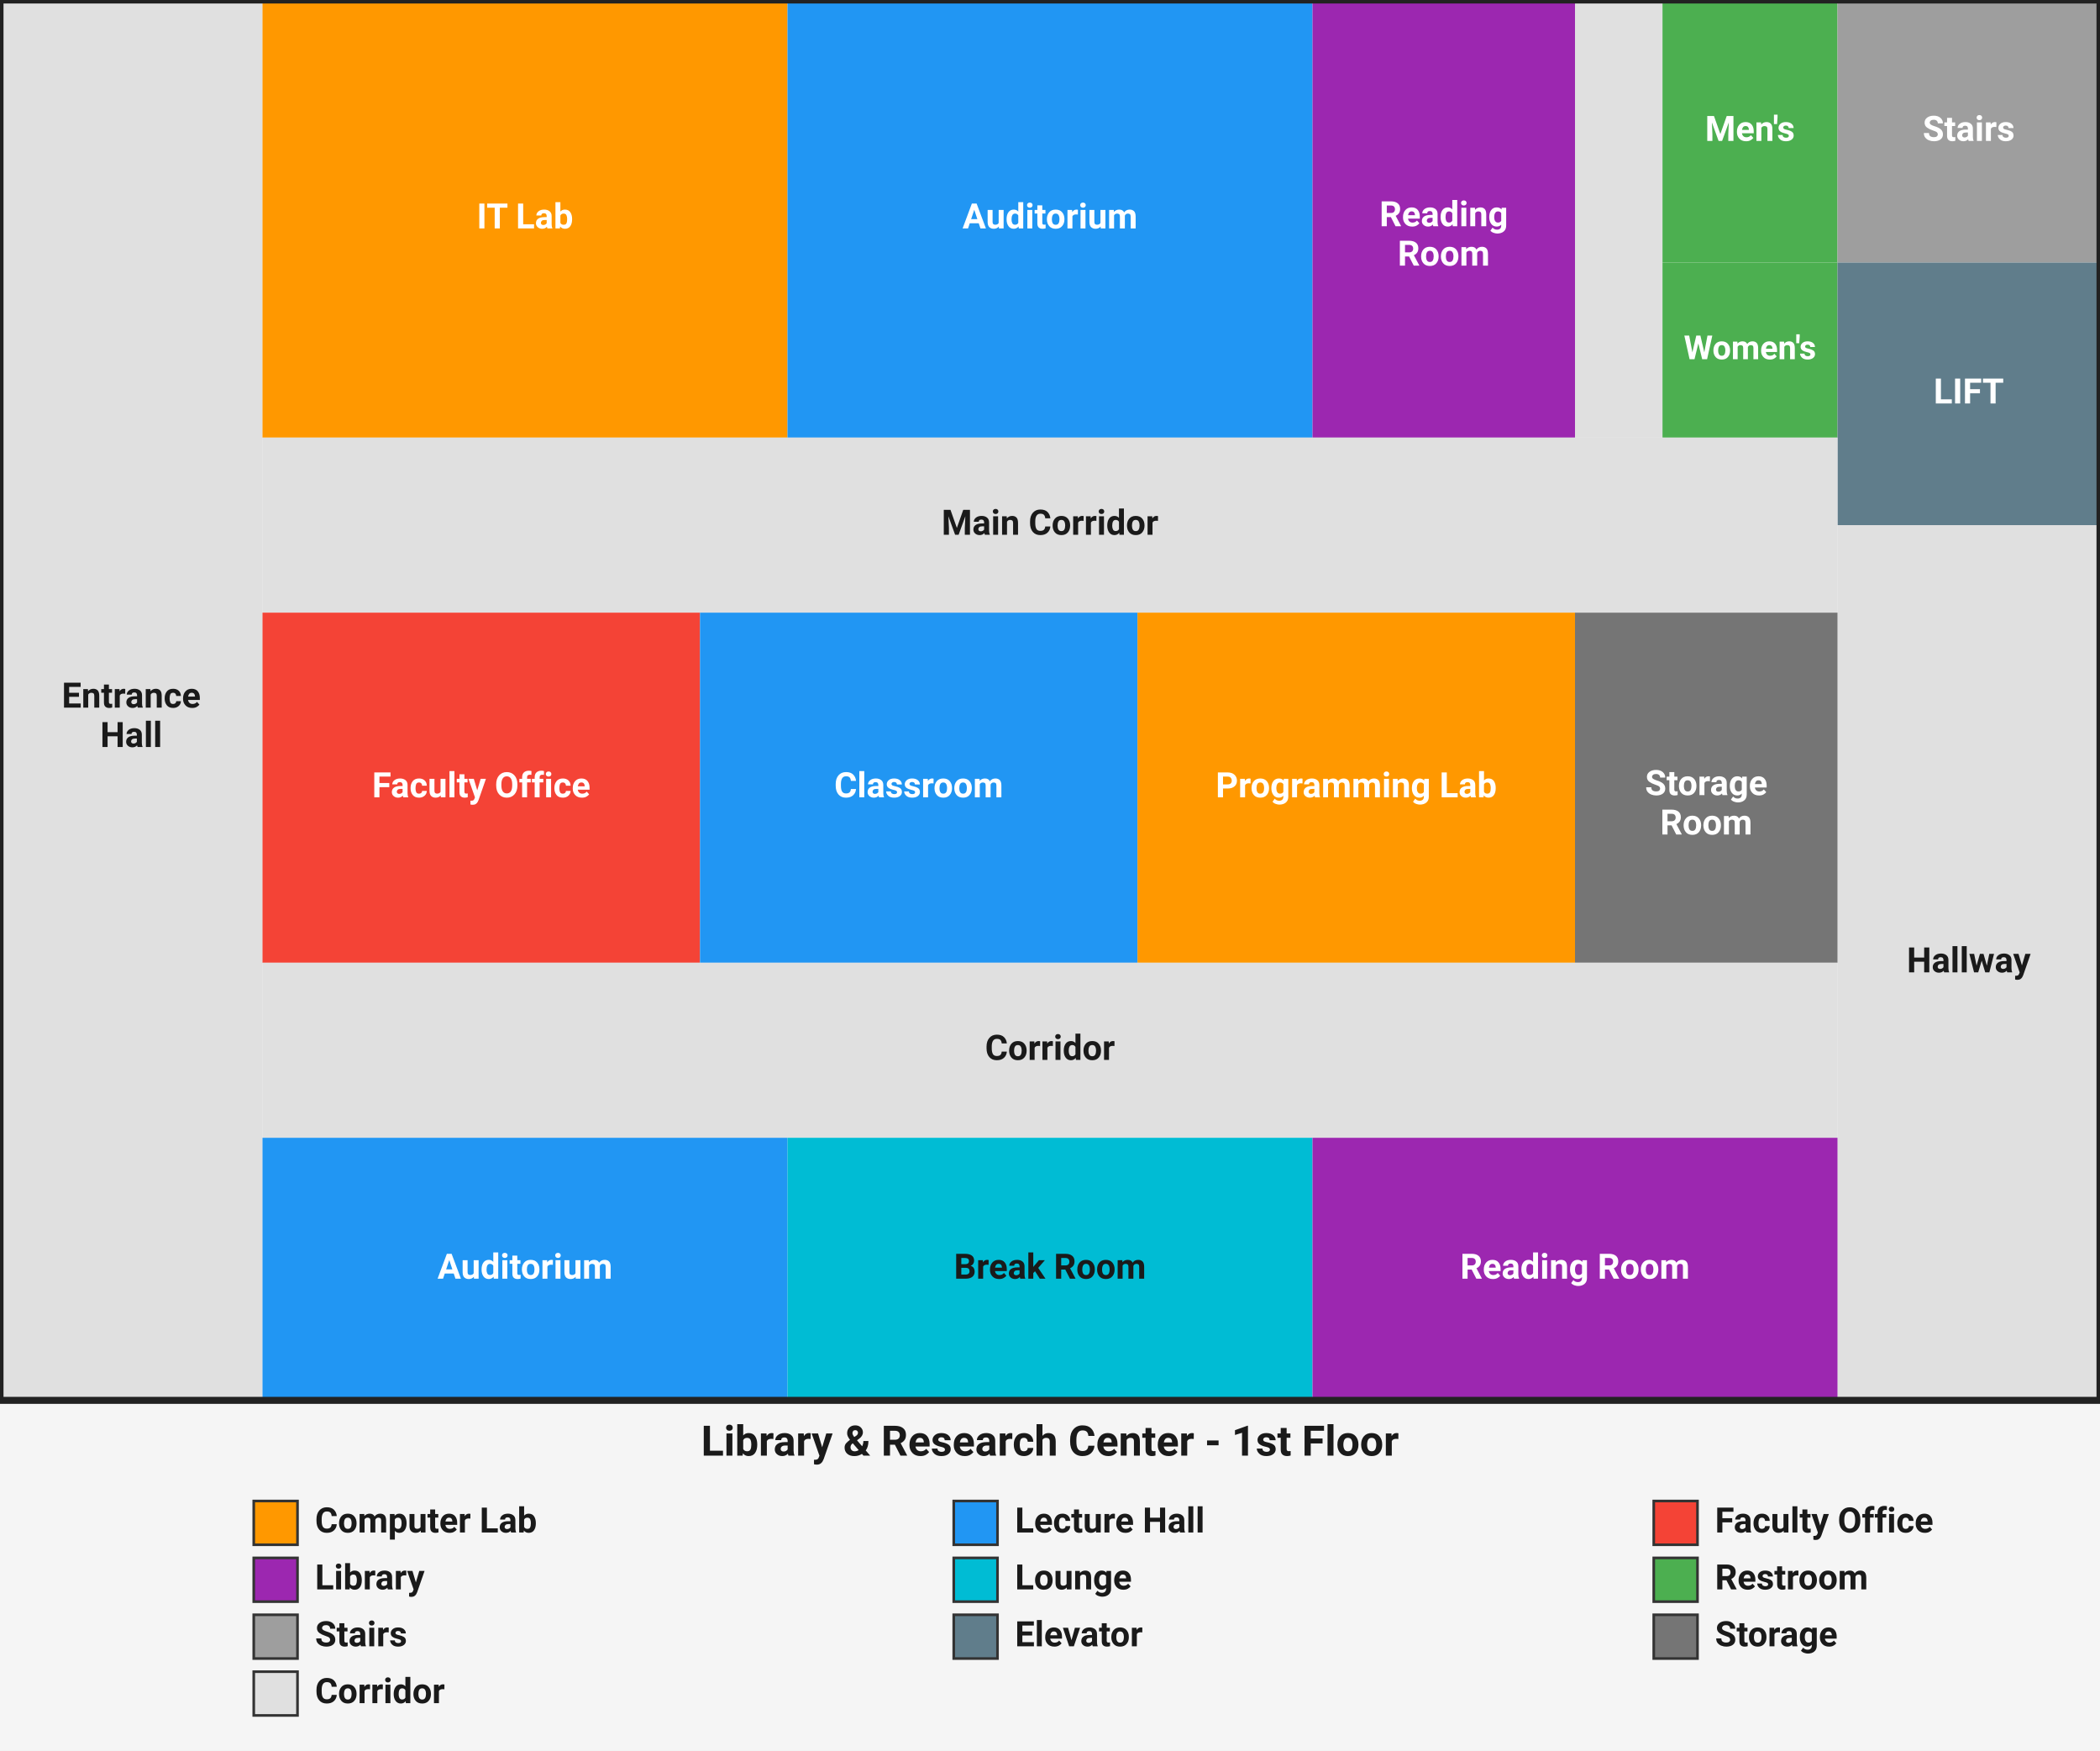
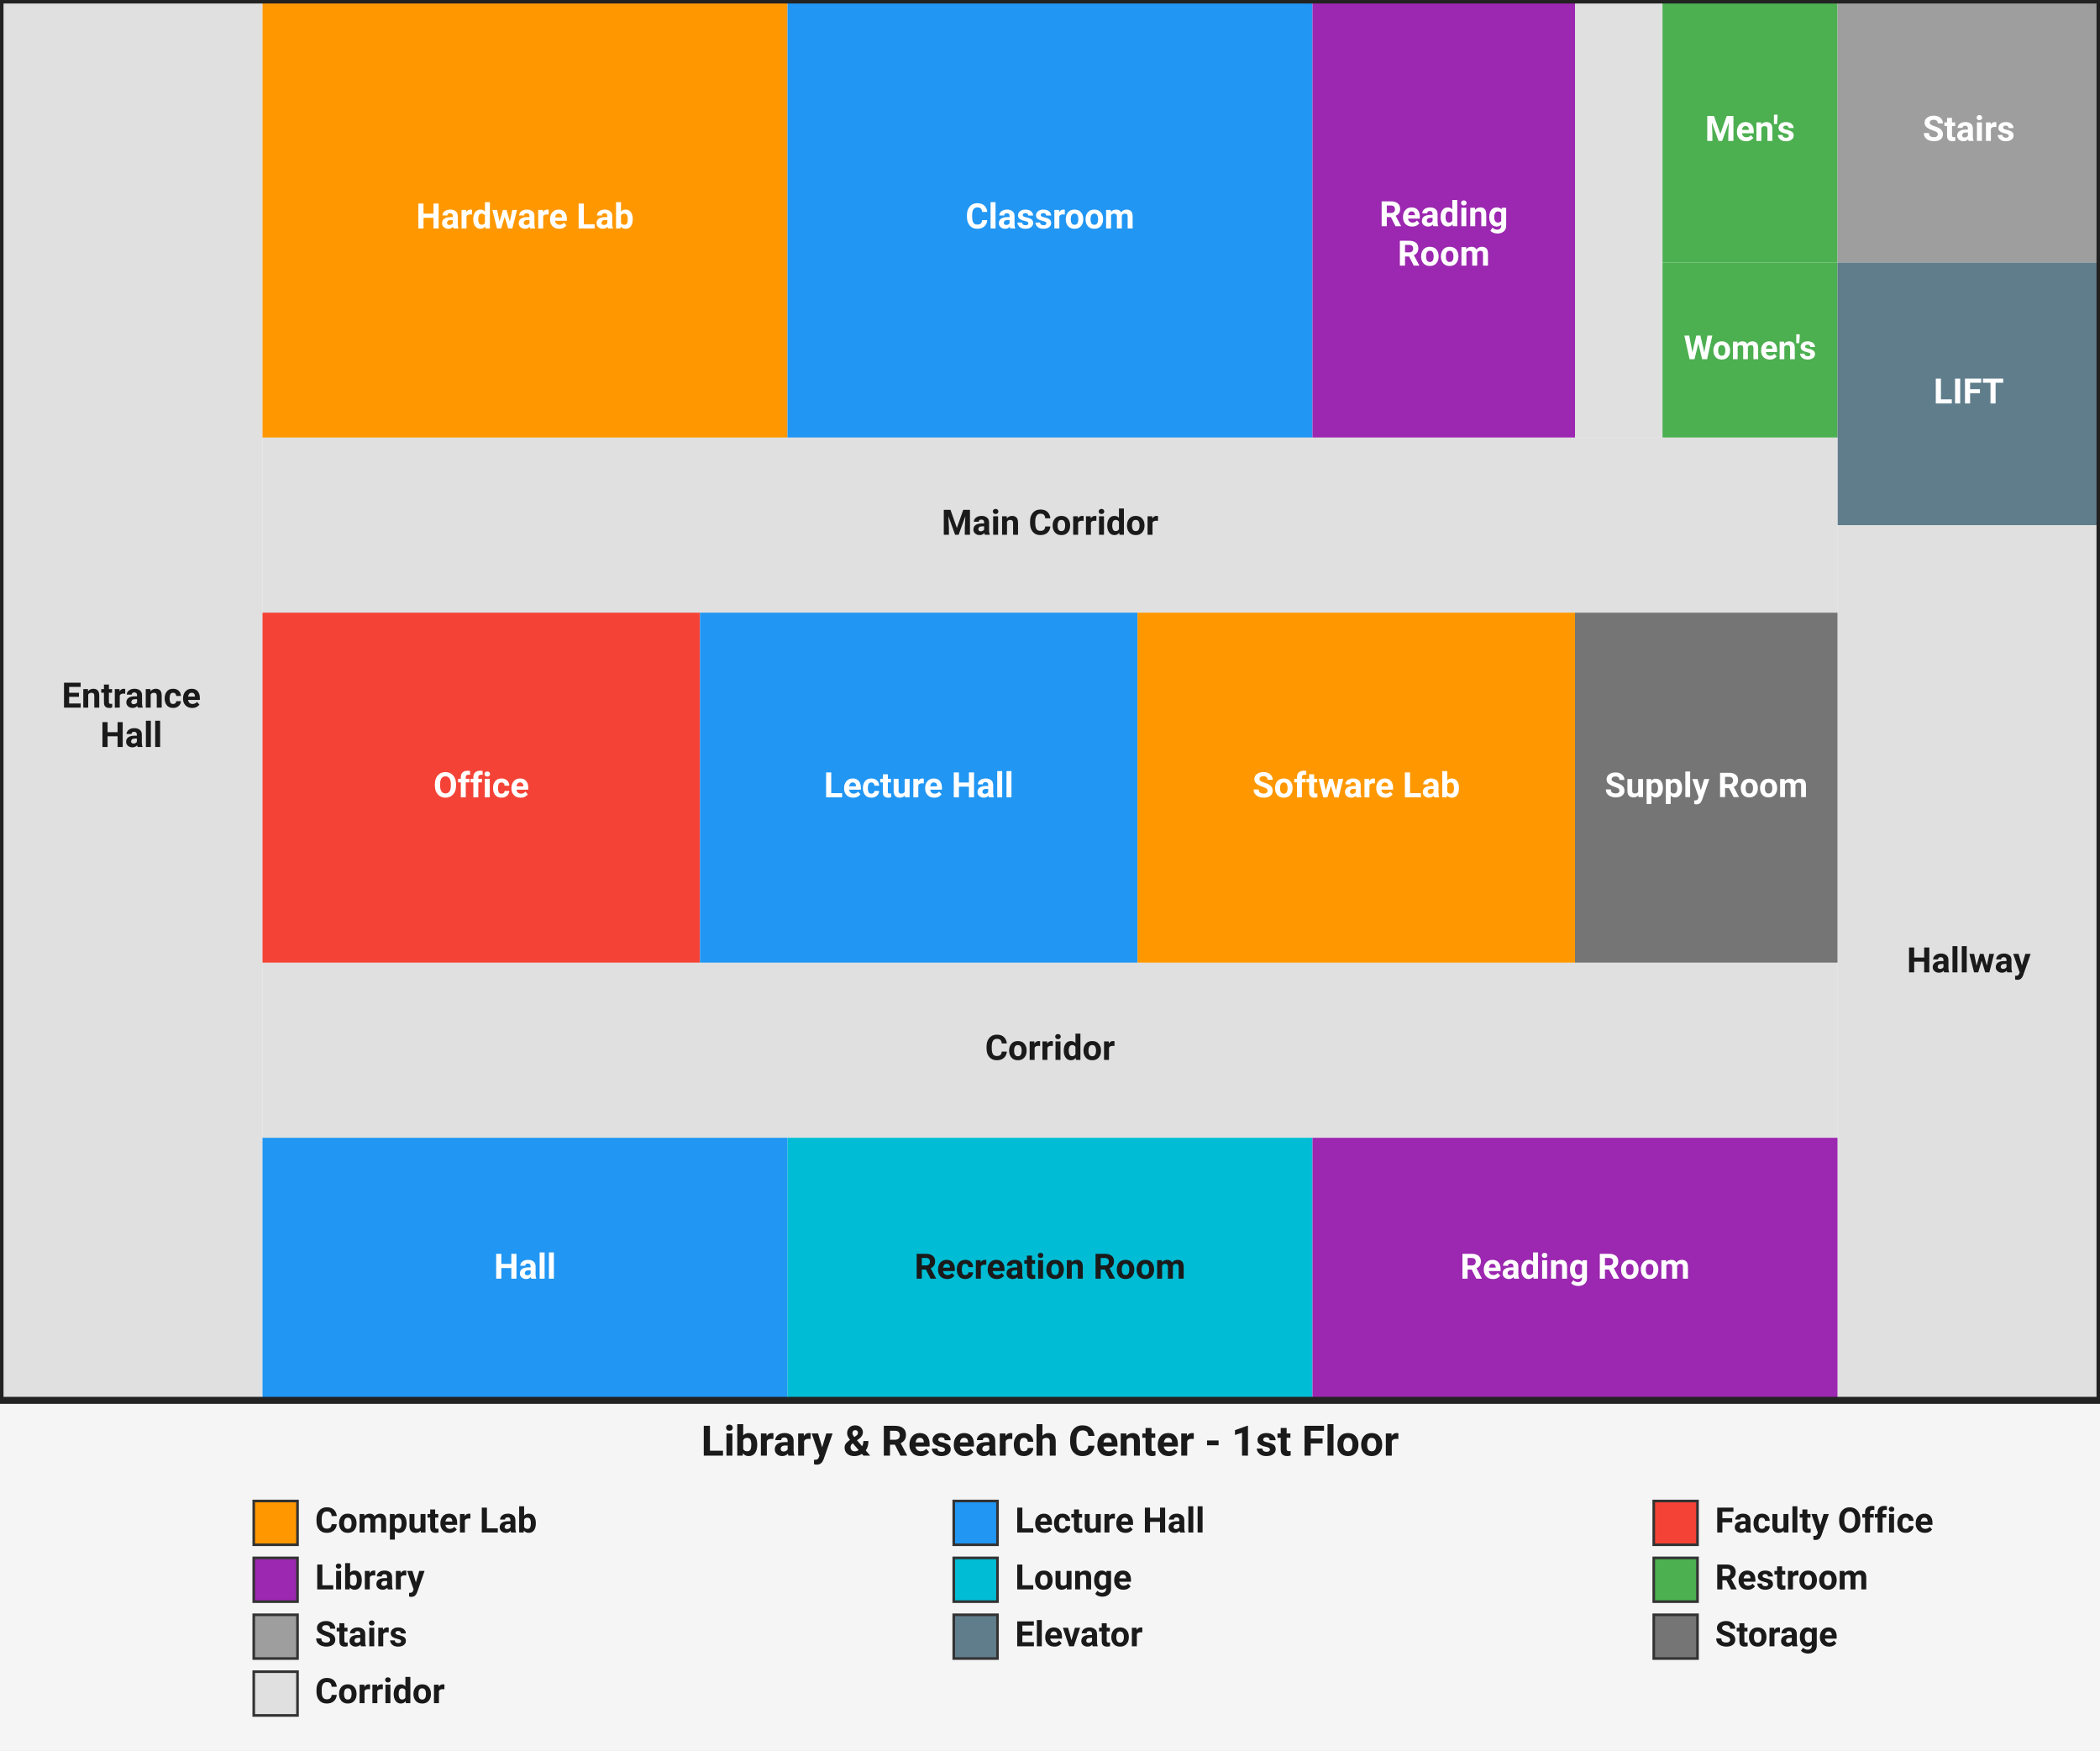
<svg xmlns="http://www.w3.org/2000/svg" viewBox="0 0 2400 2000" width="2400" height="2000" style="display:block; max-width:100%; height:auto;">
  <defs>
    <style>
      text { 
        -webkit-font-smoothing: antialiased;
        -moz-osx-font-smoothing: grayscale;
      }
    </style>
  </defs>
  <rect x="0" y="0" width="2400" height="2000" fill="#f5f5f5" />
  <rect x="0" y="0" width="300" height="1600" fill="#E0E0E0" stroke="none" />
  <g>
    <text x="150.0" y="797.5" font-family="Roboto,Segoe UI,Arial,sans-serif" font-size="40" font-weight="600" fill="#1a1a1a" text-anchor="middle" dominant-baseline="middle">
                  Entrance
                </text>
    <text x="150.0" y="842.5" font-family="Roboto,Segoe UI,Arial,sans-serif" font-size="40" font-weight="600" fill="#1a1a1a" text-anchor="middle" dominant-baseline="middle">
                  Hall
                </text>
  </g>
  <rect x="300" y="0" width="600" height="500" fill="#FF9800" stroke="none" />
  <text x="600.0" y="250.0" font-family="Roboto,Segoe UI,Arial,sans-serif" font-size="40" font-weight="600" fill="white" text-anchor="middle" dominant-baseline="middle">
-               IT Lab
+               Hardware Lab
            </text>
  <rect x="900" y="0" width="600" height="500" fill="#2196F3" stroke="none" />
  <text x="1200.0" y="250.0" font-family="Roboto,Segoe UI,Arial,sans-serif" font-size="40" font-weight="600" fill="white" text-anchor="middle" dominant-baseline="middle">
-               Auditorium
+               Classroom
            </text>
  <rect x="1500" y="0" width="300" height="500" fill="#9C27B0" stroke="none" />
  <g>
    <text x="1650.0" y="247.5" font-family="Roboto,Segoe UI,Arial,sans-serif" font-size="40" font-weight="600" fill="white" text-anchor="middle" dominant-baseline="middle">
                  Reading
                </text>
    <text x="1650.0" y="292.5" font-family="Roboto,Segoe UI,Arial,sans-serif" font-size="40" font-weight="600" fill="white" text-anchor="middle" dominant-baseline="middle">
                  Room
                </text>
  </g>
  <rect x="1800" y="0" width="100" height="500" fill="#E0E0E0" stroke="none" />
  <rect x="1900" y="0" width="200" height="300" fill="#4CAF50" stroke="none" />
  <text x="2000.0" y="150.0" font-family="Roboto,Segoe UI,Arial,sans-serif" font-size="40" font-weight="600" fill="white" text-anchor="middle" dominant-baseline="middle">
              Men's
            </text>
  <rect x="1900" y="300" width="200" height="200" fill="#4CAF50" stroke="none" />
  <text x="2000.0" y="400.0" font-family="Roboto,Segoe UI,Arial,sans-serif" font-size="38" font-weight="600" fill="white" text-anchor="middle" dominant-baseline="middle">
              Women's
            </text>
  <rect x="2100" y="0" width="300" height="300" fill="#9E9E9E" stroke="none" />
  <text x="2250.0" y="150.0" font-family="Roboto,Segoe UI,Arial,sans-serif" font-size="40" font-weight="600" fill="white" text-anchor="middle" dominant-baseline="middle">
              Stairs
            </text>
  <rect x="2100" y="300" width="300" height="300" fill="#607D8B" stroke="none" />
  <text x="2250.0" y="450.0" font-family="Roboto,Segoe UI,Arial,sans-serif" font-size="40" font-weight="600" fill="white" text-anchor="middle" dominant-baseline="middle">
              LIFT
            </text>
  <rect x="2100" y="600" width="300" height="1000" fill="#E0E0E0" stroke="none" />
  <text x="2250.0" y="1100.0" font-family="Roboto,Segoe UI,Arial,sans-serif" font-size="40" font-weight="600" fill="#1a1a1a" text-anchor="middle" dominant-baseline="middle">
              Hallway
            </text>
  <rect x="300" y="500" width="1800" height="200" fill="#E0E0E0" stroke="none" />
  <text x="1200.0" y="600.0" font-family="Roboto,Segoe UI,Arial,sans-serif" font-size="40" font-weight="600" fill="#1a1a1a" text-anchor="middle" dominant-baseline="middle">
              Main Corridor
            </text>
  <rect x="1800" y="500" width="100" height="100" fill="#E0E0E0" stroke="none" />
  <rect x="300" y="700" width="500" height="400" fill="#F44336" stroke="none" />
  <text x="550.0" y="900.0" font-family="Roboto,Segoe UI,Arial,sans-serif" font-size="40" font-weight="600" fill="white" text-anchor="middle" dominant-baseline="middle">
-               Faculty Office
+               Office
            </text>
  <rect x="800" y="700" width="500" height="400" fill="#2196F3" stroke="none" />
  <text x="1050.0" y="900.0" font-family="Roboto,Segoe UI,Arial,sans-serif" font-size="40" font-weight="600" fill="white" text-anchor="middle" dominant-baseline="middle">
-               Classroom
+               Lecture Hall
            </text>
  <rect x="1300" y="700" width="500" height="400" fill="#FF9800" stroke="none" />
  <text x="1550.0" y="900.0" font-family="Roboto,Segoe UI,Arial,sans-serif" font-size="40" font-weight="600" fill="white" text-anchor="middle" dominant-baseline="middle">
-               Programming Lab
+               Software Lab
            </text>
  <rect x="1800" y="700" width="300" height="400" fill="#757575" stroke="none" />
-   <g>
-     <text x="1950.0" y="897.5" font-family="Roboto,Segoe UI,Arial,sans-serif" font-size="40" font-weight="600" fill="white" text-anchor="middle" dominant-baseline="middle">
-                   Storage
-                 </text>
-     <text x="1950.0" y="942.5" font-family="Roboto,Segoe UI,Arial,sans-serif" font-size="40" font-weight="600" fill="white" text-anchor="middle" dominant-baseline="middle">
-                   Room
-                 </text>
-   </g>
+   <text x="1950.0" y="900.0" font-family="Roboto,Segoe UI,Arial,sans-serif" font-size="39" font-weight="600" fill="white" text-anchor="middle" dominant-baseline="middle">
+               Supply Room
+             </text>
  <rect x="300" y="1100" width="1800" height="200" fill="#E0E0E0" stroke="none" />
  <text x="1200.0" y="1200.0" font-family="Roboto,Segoe UI,Arial,sans-serif" font-size="40" font-weight="600" fill="#1a1a1a" text-anchor="middle" dominant-baseline="middle">
              Corridor
            </text>
  <rect x="300" y="1300" width="600" height="300" fill="#2196F3" stroke="none" />
  <text x="600.0" y="1450.0" font-family="Roboto,Segoe UI,Arial,sans-serif" font-size="40" font-weight="600" fill="white" text-anchor="middle" dominant-baseline="middle">
-               Auditorium
+               Hall
            </text>
  <rect x="900" y="1300" width="600" height="300" fill="#00BCD4" stroke="none" />
  <text x="1200.0" y="1450.0" font-family="Roboto,Segoe UI,Arial,sans-serif" font-size="40" font-weight="600" fill="#1a1a1a" text-anchor="middle" dominant-baseline="middle">
-               Break Room
+               Recreation Room
            </text>
  <rect x="1500" y="1300" width="600" height="300" fill="#9C27B0" stroke="none" />
  <text x="1800.0" y="1450.0" font-family="Roboto,Segoe UI,Arial,sans-serif" font-size="40" font-weight="600" fill="white" text-anchor="middle" dominant-baseline="middle">
              Reading Room
            </text>
  <rect x="0" y="0" width="2400" height="1600" fill="none" stroke="#222" stroke-width="8" />
  <text x="1200.0" y="1650" font-family="Roboto,Segoe UI,Arial,sans-serif" font-size="48" font-weight="700" fill="#1a1a1a" text-anchor="middle" dominant-baseline="middle">
          Library &amp; Research Center - 1st Floor
        </text>
  <rect x="290.0" y="1715.0" width="50" height="50" fill="#FF9800" stroke="#333" stroke-width="3" />
  <text x="360.0" y="1740" font-family="Roboto,Segoe UI,Arial,sans-serif" font-size="40" font-weight="700" fill="#1a1a1a" text-anchor="start" dominant-baseline="middle">
          Computer Lab
        </text>
  <rect x="1090.0" y="1715.0" width="50" height="50" fill="#2196F3" stroke="#333" stroke-width="3" />
  <text x="1160.0" y="1740" font-family="Roboto,Segoe UI,Arial,sans-serif" font-size="40" font-weight="700" fill="#1a1a1a" text-anchor="start" dominant-baseline="middle">
          Lecture Hall
        </text>
  <rect x="1890.0" y="1715.0" width="50" height="50" fill="#F44336" stroke="#333" stroke-width="3" />
  <text x="1960.0" y="1740" font-family="Roboto,Segoe UI,Arial,sans-serif" font-size="40" font-weight="700" fill="#1a1a1a" text-anchor="start" dominant-baseline="middle">
          Faculty Office
        </text>
  <rect x="290.0" y="1780.0" width="50" height="50" fill="#9C27B0" stroke="#333" stroke-width="3" />
  <text x="360.0" y="1805" font-family="Roboto,Segoe UI,Arial,sans-serif" font-size="40" font-weight="700" fill="#1a1a1a" text-anchor="start" dominant-baseline="middle">
          Library
        </text>
  <rect x="1090.0" y="1780.0" width="50" height="50" fill="#00BCD4" stroke="#333" stroke-width="3" />
  <text x="1160.0" y="1805" font-family="Roboto,Segoe UI,Arial,sans-serif" font-size="40" font-weight="700" fill="#1a1a1a" text-anchor="start" dominant-baseline="middle">
          Lounge
        </text>
  <rect x="1890.0" y="1780.0" width="50" height="50" fill="#4CAF50" stroke="#333" stroke-width="3" />
  <text x="1960.0" y="1805" font-family="Roboto,Segoe UI,Arial,sans-serif" font-size="40" font-weight="700" fill="#1a1a1a" text-anchor="start" dominant-baseline="middle">
          Restroom
        </text>
  <rect x="290.0" y="1845.0" width="50" height="50" fill="#9E9E9E" stroke="#333" stroke-width="3" />
  <text x="360.0" y="1870" font-family="Roboto,Segoe UI,Arial,sans-serif" font-size="40" font-weight="700" fill="#1a1a1a" text-anchor="start" dominant-baseline="middle">
          Stairs
        </text>
  <rect x="1090.0" y="1845.0" width="50" height="50" fill="#607D8B" stroke="#333" stroke-width="3" />
  <text x="1160.0" y="1870" font-family="Roboto,Segoe UI,Arial,sans-serif" font-size="40" font-weight="700" fill="#1a1a1a" text-anchor="start" dominant-baseline="middle">
          Elevator
        </text>
  <rect x="1890.0" y="1845.0" width="50" height="50" fill="#757575" stroke="#333" stroke-width="3" />
  <text x="1960.0" y="1870" font-family="Roboto,Segoe UI,Arial,sans-serif" font-size="40" font-weight="700" fill="#1a1a1a" text-anchor="start" dominant-baseline="middle">
          Storage
        </text>
  <rect x="290.0" y="1910.0" width="50" height="50" fill="#E0E0E0" stroke="#333" stroke-width="3" />
  <text x="360.0" y="1935" font-family="Roboto,Segoe UI,Arial,sans-serif" font-size="40" font-weight="700" fill="#1a1a1a" text-anchor="start" dominant-baseline="middle">
          Corridor
        </text>
</svg>
